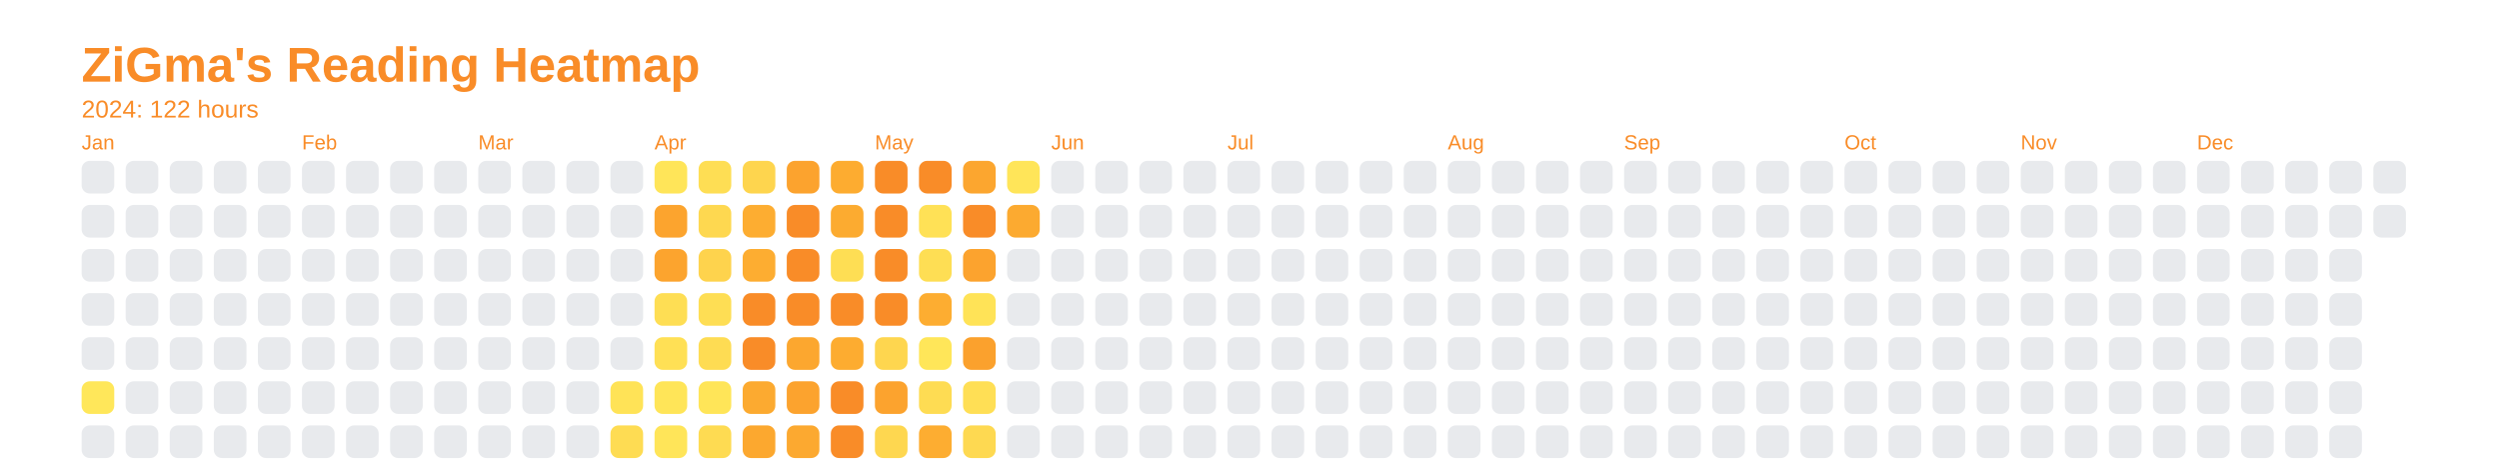
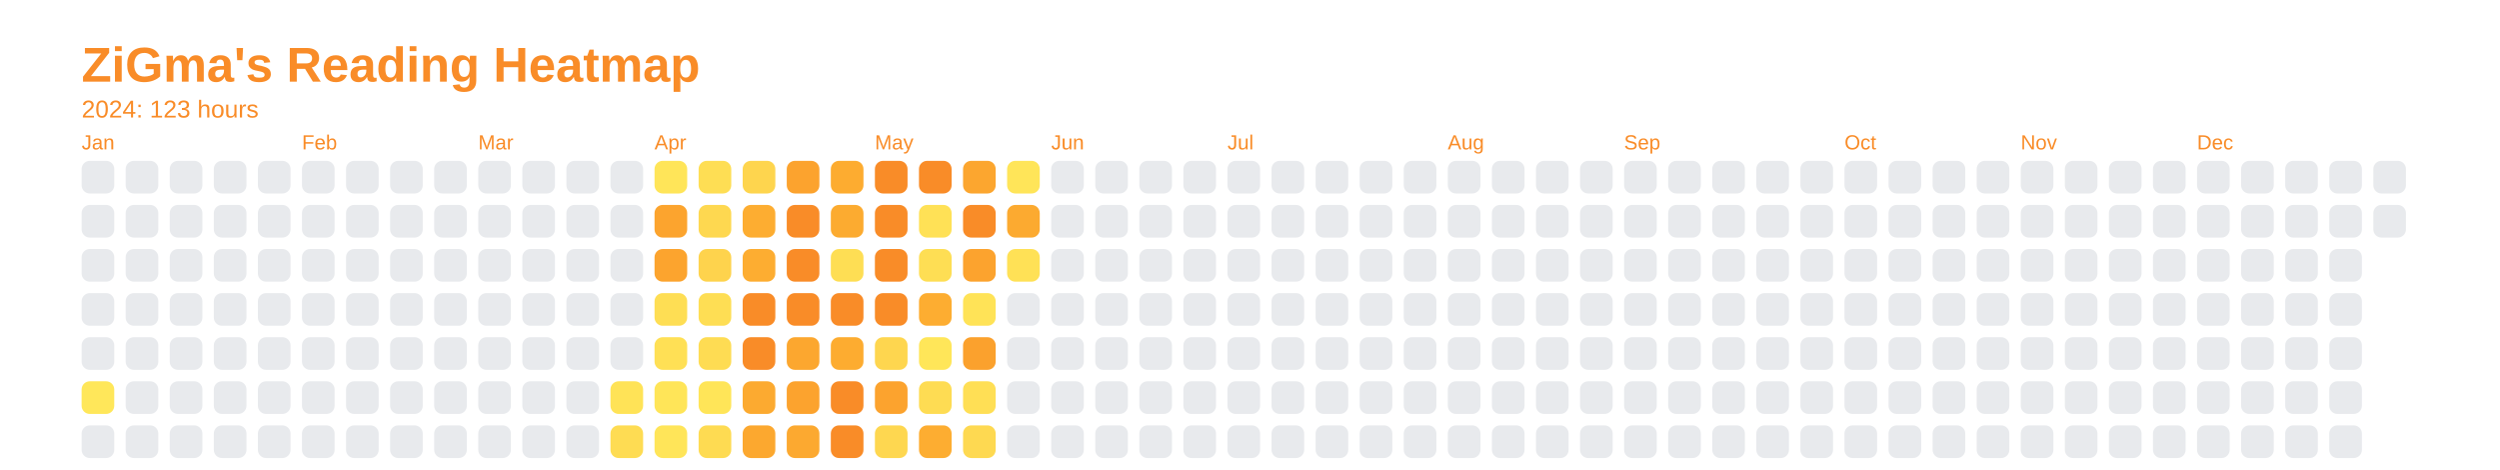
<svg xmlns="http://www.w3.org/2000/svg" baseProfile="full" height="57.5mm" version="1.1" viewBox="0,0,306.2,57.5" width="306.2mm">
  <defs />
  <rect fill="none" height="57.5" width="306.2" x="0" y="0" />
  <text fill="#f98c28" style="font-size:6px; font-family:Arial; font-weight:bold;" x="10" y="10">ZiGma's Reading Heatmap</text>
-   <text fill="#f98c28" style="font-size:3px; font-family:Arial;" x="10" y="14.4">2024: 122 hours</text>
+   <text fill="#f98c28" style="font-size:3px; font-family:Arial;" x="10" y="14.4">2024: 123 hours</text>
  <text fill="#f98c28" style="font-size:2.5px; font-family:Arial" x="10" y="18.3">Jan</text>
  <rect fill="#e8eaed" height="4" rx="1" ry="1" width="4" x="10" y="19.7" />
  <rect fill="#e8eaed" height="4" rx="1" ry="1" width="4" x="10" y="25.1" />
  <rect fill="#e8eaed" height="4" rx="1" ry="1" width="4" x="10" y="30.5" />
  <rect fill="#e8eaed" height="4" rx="1" ry="1" width="4" x="10" y="35.9" />
  <rect fill="#e8eaed" height="4" rx="1" ry="1" width="4" x="10" y="41.3" />
  <rect fill="#ffe75a" height="4" rx="1" ry="1" width="4" x="10" y="46.7" />
  <rect fill="#e8eaed" height="4" rx="1" ry="1" width="4" x="10" y="52.1" />
  <rect fill="#e8eaed" height="4" rx="1" ry="1" width="4" x="15.4" y="19.7" />
  <rect fill="#e8eaed" height="4" rx="1" ry="1" width="4" x="15.4" y="25.1" />
  <rect fill="#e8eaed" height="4" rx="1" ry="1" width="4" x="15.4" y="30.5" />
  <rect fill="#e8eaed" height="4" rx="1" ry="1" width="4" x="15.4" y="35.9" />
  <rect fill="#e8eaed" height="4" rx="1" ry="1" width="4" x="15.4" y="41.3" />
  <rect fill="#e8eaed" height="4" rx="1" ry="1" width="4" x="15.4" y="46.7" />
  <rect fill="#e8eaed" height="4" rx="1" ry="1" width="4" x="15.4" y="52.1" />
  <rect fill="#e8eaed" height="4" rx="1" ry="1" width="4" x="20.8" y="19.7" />
  <rect fill="#e8eaed" height="4" rx="1" ry="1" width="4" x="20.8" y="25.1" />
  <rect fill="#e8eaed" height="4" rx="1" ry="1" width="4" x="20.8" y="30.5" />
  <rect fill="#e8eaed" height="4" rx="1" ry="1" width="4" x="20.8" y="35.9" />
  <rect fill="#e8eaed" height="4" rx="1" ry="1" width="4" x="20.8" y="41.3" />
  <rect fill="#e8eaed" height="4" rx="1" ry="1" width="4" x="20.8" y="46.7" />
  <rect fill="#e8eaed" height="4" rx="1" ry="1" width="4" x="20.8" y="52.1" />
  <rect fill="#e8eaed" height="4" rx="1" ry="1" width="4" x="26.2" y="19.7" />
  <rect fill="#e8eaed" height="4" rx="1" ry="1" width="4" x="26.2" y="25.1" />
  <rect fill="#e8eaed" height="4" rx="1" ry="1" width="4" x="26.2" y="30.5" />
  <rect fill="#e8eaed" height="4" rx="1" ry="1" width="4" x="26.2" y="35.9" />
  <rect fill="#e8eaed" height="4" rx="1" ry="1" width="4" x="26.2" y="41.3" />
  <rect fill="#e8eaed" height="4" rx="1" ry="1" width="4" x="26.2" y="46.7" />
  <rect fill="#e8eaed" height="4" rx="1" ry="1" width="4" x="26.2" y="52.1" />
  <rect fill="#e8eaed" height="4" rx="1" ry="1" width="4" x="31.6" y="19.7" />
  <rect fill="#e8eaed" height="4" rx="1" ry="1" width="4" x="31.6" y="25.1" />
  <rect fill="#e8eaed" height="4" rx="1" ry="1" width="4" x="31.6" y="30.5" />
  <rect fill="#e8eaed" height="4" rx="1" ry="1" width="4" x="31.6" y="35.9" />
  <rect fill="#e8eaed" height="4" rx="1" ry="1" width="4" x="31.6" y="41.3" />
  <rect fill="#e8eaed" height="4" rx="1" ry="1" width="4" x="31.6" y="46.7" />
  <rect fill="#e8eaed" height="4" rx="1" ry="1" width="4" x="31.6" y="52.1" />
  <text fill="#f98c28" style="font-size:2.5px; font-family:Arial" x="37.0" y="18.3">Feb</text>
  <rect fill="#e8eaed" height="4" rx="1" ry="1" width="4" x="37.0" y="19.7" />
  <rect fill="#e8eaed" height="4" rx="1" ry="1" width="4" x="37.0" y="25.1" />
  <rect fill="#e8eaed" height="4" rx="1" ry="1" width="4" x="37.0" y="30.5" />
  <rect fill="#e8eaed" height="4" rx="1" ry="1" width="4" x="37.0" y="35.9" />
  <rect fill="#e8eaed" height="4" rx="1" ry="1" width="4" x="37.0" y="41.3" />
  <rect fill="#e8eaed" height="4" rx="1" ry="1" width="4" x="37.0" y="46.7" />
  <rect fill="#e8eaed" height="4" rx="1" ry="1" width="4" x="37.0" y="52.1" />
  <rect fill="#e8eaed" height="4" rx="1" ry="1" width="4" x="42.4" y="19.7" />
  <rect fill="#e8eaed" height="4" rx="1" ry="1" width="4" x="42.4" y="25.1" />
  <rect fill="#e8eaed" height="4" rx="1" ry="1" width="4" x="42.4" y="30.5" />
  <rect fill="#e8eaed" height="4" rx="1" ry="1" width="4" x="42.4" y="35.9" />
  <rect fill="#e8eaed" height="4" rx="1" ry="1" width="4" x="42.4" y="41.3" />
  <rect fill="#e8eaed" height="4" rx="1" ry="1" width="4" x="42.4" y="46.7" />
  <rect fill="#e8eaed" height="4" rx="1" ry="1" width="4" x="42.4" y="52.1" />
  <rect fill="#e8eaed" height="4" rx="1" ry="1" width="4" x="47.8" y="19.7" />
  <rect fill="#e8eaed" height="4" rx="1" ry="1" width="4" x="47.8" y="25.1" />
  <rect fill="#e8eaed" height="4" rx="1" ry="1" width="4" x="47.8" y="30.5" />
  <rect fill="#e8eaed" height="4" rx="1" ry="1" width="4" x="47.8" y="35.9" />
  <rect fill="#e8eaed" height="4" rx="1" ry="1" width="4" x="47.8" y="41.3" />
  <rect fill="#e8eaed" height="4" rx="1" ry="1" width="4" x="47.8" y="46.7" />
  <rect fill="#e8eaed" height="4" rx="1" ry="1" width="4" x="47.8" y="52.1" />
  <rect fill="#e8eaed" height="4" rx="1" ry="1" width="4" x="53.2" y="19.7" />
  <rect fill="#e8eaed" height="4" rx="1" ry="1" width="4" x="53.2" y="25.1" />
  <rect fill="#e8eaed" height="4" rx="1" ry="1" width="4" x="53.2" y="30.5" />
  <rect fill="#e8eaed" height="4" rx="1" ry="1" width="4" x="53.2" y="35.9" />
  <rect fill="#e8eaed" height="4" rx="1" ry="1" width="4" x="53.2" y="41.3" />
  <rect fill="#e8eaed" height="4" rx="1" ry="1" width="4" x="53.2" y="46.7" />
  <rect fill="#e8eaed" height="4" rx="1" ry="1" width="4" x="53.2" y="52.1" />
  <text fill="#f98c28" style="font-size:2.5px; font-family:Arial" x="58.6" y="18.3">Mar</text>
  <rect fill="#e8eaed" height="4" rx="1" ry="1" width="4" x="58.6" y="19.7" />
  <rect fill="#e8eaed" height="4" rx="1" ry="1" width="4" x="58.6" y="25.1" />
  <rect fill="#e8eaed" height="4" rx="1" ry="1" width="4" x="58.6" y="30.5" />
  <rect fill="#e8eaed" height="4" rx="1" ry="1" width="4" x="58.6" y="35.9" />
  <rect fill="#e8eaed" height="4" rx="1" ry="1" width="4" x="58.6" y="41.3" />
  <rect fill="#e8eaed" height="4" rx="1" ry="1" width="4" x="58.6" y="46.7" />
  <rect fill="#e8eaed" height="4" rx="1" ry="1" width="4" x="58.6" y="52.1" />
  <rect fill="#e8eaed" height="4" rx="1" ry="1" width="4" x="64" y="19.7" />
  <rect fill="#e8eaed" height="4" rx="1" ry="1" width="4" x="64" y="25.1" />
  <rect fill="#e8eaed" height="4" rx="1" ry="1" width="4" x="64" y="30.5" />
  <rect fill="#e8eaed" height="4" rx="1" ry="1" width="4" x="64" y="35.9" />
  <rect fill="#e8eaed" height="4" rx="1" ry="1" width="4" x="64" y="41.3" />
  <rect fill="#e8eaed" height="4" rx="1" ry="1" width="4" x="64" y="46.7" />
  <rect fill="#e8eaed" height="4" rx="1" ry="1" width="4" x="64" y="52.1" />
  <rect fill="#e8eaed" height="4" rx="1" ry="1" width="4" x="69.4" y="19.7" />
  <rect fill="#e8eaed" height="4" rx="1" ry="1" width="4" x="69.4" y="25.1" />
  <rect fill="#e8eaed" height="4" rx="1" ry="1" width="4" x="69.4" y="30.5" />
  <rect fill="#e8eaed" height="4" rx="1" ry="1" width="4" x="69.4" y="35.9" />
  <rect fill="#e8eaed" height="4" rx="1" ry="1" width="4" x="69.4" y="41.3" />
  <rect fill="#e8eaed" height="4" rx="1" ry="1" width="4" x="69.4" y="46.7" />
  <rect fill="#e8eaed" height="4" rx="1" ry="1" width="4" x="69.4" y="52.1" />
  <rect fill="#e8eaed" height="4" rx="1" ry="1" width="4" x="74.8" y="19.7" />
  <rect fill="#e8eaed" height="4" rx="1" ry="1" width="4" x="74.8" y="25.1" />
  <rect fill="#e8eaed" height="4" rx="1" ry="1" width="4" x="74.8" y="30.5" />
  <rect fill="#e8eaed" height="4" rx="1" ry="1" width="4" x="74.8" y="35.9" />
  <rect fill="#e8eaed" height="4" rx="1" ry="1" width="4" x="74.8" y="41.3" />
  <rect fill="#ffe357" height="4" rx="1" ry="1" width="4" x="74.8" y="46.7" />
  <rect fill="#fedc53" height="4" rx="1" ry="1" width="4" x="74.8" y="52.1" />
  <text fill="#f98c28" style="font-size:2.5px; font-family:Arial" x="80.2" y="18.3">Apr</text>
  <rect fill="#ffe559" height="4" rx="1" ry="1" width="4" x="80.2" y="19.7" />
  <rect fill="#fca42e" height="4" rx="1" ry="1" width="4" x="80.2" y="25.1" />
  <rect fill="#fca42e" height="4" rx="1" ry="1" width="4" x="80.2" y="30.5" />
  <rect fill="#fede54" height="4" rx="1" ry="1" width="4" x="80.2" y="35.9" />
  <rect fill="#ffe055" height="4" rx="1" ry="1" width="4" x="80.2" y="41.3" />
  <rect fill="#ffe558" height="4" rx="1" ry="1" width="4" x="80.2" y="46.7" />
  <rect fill="#ffe559" height="4" rx="1" ry="1" width="4" x="80.2" y="52.1" />
  <rect fill="#fede54" height="4" rx="1" ry="1" width="4" x="85.6" y="19.7" />
  <rect fill="#fed850" height="4" rx="1" ry="1" width="4" x="85.6" y="25.1" />
  <rect fill="#fed34d" height="4" rx="1" ry="1" width="4" x="85.6" y="30.5" />
  <rect fill="#fede54" height="4" rx="1" ry="1" width="4" x="85.6" y="35.9" />
  <rect fill="#fedc53" height="4" rx="1" ry="1" width="4" x="85.6" y="41.3" />
  <rect fill="#ffe558" height="4" rx="1" ry="1" width="4" x="85.6" y="46.7" />
  <rect fill="#fedb52" height="4" rx="1" ry="1" width="4" x="85.6" y="52.1" />
  <rect fill="#fed54e" height="4" rx="1" ry="1" width="4" x="91" y="19.7" />
  <rect fill="#fdad31" height="4" rx="1" ry="1" width="4" x="91" y="25.1" />
  <rect fill="#fdad31" height="4" rx="1" ry="1" width="4" x="91" y="30.5" />
  <rect fill="#f98c28" height="4" rx="1" ry="1" width="4" x="91" y="35.9" />
  <rect fill="#f98c28" height="4" rx="1" ry="1" width="4" x="91" y="41.3" />
  <rect fill="#fcaa30" height="4" rx="1" ry="1" width="4" x="91" y="46.7" />
  <rect fill="#fca82f" height="4" rx="1" ry="1" width="4" x="91" y="52.1" />
  <rect fill="#fca32e" height="4" rx="1" ry="1" width="4" x="96.4" y="19.7" />
  <rect fill="#f98c28" height="4" rx="1" ry="1" width="4" x="96.4" y="25.1" />
  <rect fill="#f98c28" height="4" rx="1" ry="1" width="4" x="96.4" y="30.5" />
  <rect fill="#f98c28" height="4" rx="1" ry="1" width="4" x="96.4" y="35.9" />
  <rect fill="#fca72f" height="4" rx="1" ry="1" width="4" x="96.4" y="41.3" />
  <rect fill="#fca32e" height="4" rx="1" ry="1" width="4" x="96.4" y="46.7" />
  <rect fill="#fca930" height="4" rx="1" ry="1" width="4" x="96.4" y="52.1" />
  <rect fill="#fdac30" height="4" rx="1" ry="1" width="4" x="101.8" y="19.7" />
  <rect fill="#fcab30" height="4" rx="1" ry="1" width="4" x="101.8" y="25.1" />
  <rect fill="#fede54" height="4" rx="1" ry="1" width="4" x="101.8" y="30.5" />
  <rect fill="#f98c28" height="4" rx="1" ry="1" width="4" x="101.8" y="35.9" />
  <rect fill="#fdac30" height="4" rx="1" ry="1" width="4" x="101.8" y="41.3" />
  <rect fill="#f98c28" height="4" rx="1" ry="1" width="4" x="101.8" y="46.7" />
  <rect fill="#f98c28" height="4" rx="1" ry="1" width="4" x="101.8" y="52.1" />
  <text fill="#f98c28" style="font-size:2.5px; font-family:Arial" x="107.2" y="18.3">May</text>
  <rect fill="#f98c28" height="4" rx="1" ry="1" width="4" x="107.2" y="19.7" />
  <rect fill="#f98c28" height="4" rx="1" ry="1" width="4" x="107.2" y="25.1" />
  <rect fill="#f98c28" height="4" rx="1" ry="1" width="4" x="107.2" y="30.5" />
  <rect fill="#f98c28" height="4" rx="1" ry="1" width="4" x="107.2" y="35.9" />
  <rect fill="#fed64f" height="4" rx="1" ry="1" width="4" x="107.2" y="41.3" />
  <rect fill="#fca32e" height="4" rx="1" ry="1" width="4" x="107.2" y="46.7" />
  <rect fill="#fed750" height="4" rx="1" ry="1" width="4" x="107.2" y="52.1" />
  <rect fill="#f98c28" height="4" rx="1" ry="1" width="4" x="112.6" y="19.7" />
  <rect fill="#ffe156" height="4" rx="1" ry="1" width="4" x="112.6" y="25.1" />
  <rect fill="#fede54" height="4" rx="1" ry="1" width="4" x="112.6" y="30.5" />
  <rect fill="#fdad31" height="4" rx="1" ry="1" width="4" x="112.6" y="35.9" />
  <rect fill="#ffe659" height="4" rx="1" ry="1" width="4" x="112.6" y="41.3" />
  <rect fill="#fedc53" height="4" rx="1" ry="1" width="4" x="112.6" y="46.7" />
  <rect fill="#fdad31" height="4" rx="1" ry="1" width="4" x="112.6" y="52.1" />
  <rect fill="#fca62f" height="4" rx="1" ry="1" width="4" x="118" y="19.7" />
  <rect fill="#f98c28" height="4" rx="1" ry="1" width="4" x="118" y="25.1" />
  <rect fill="#fca32e" height="4" rx="1" ry="1" width="4" x="118" y="30.5" />
  <rect fill="#ffe357" height="4" rx="1" ry="1" width="4" x="118" y="35.9" />
  <rect fill="#fba12d" height="4" rx="1" ry="1" width="4" x="118" y="41.3" />
  <rect fill="#ffdf55" height="4" rx="1" ry="1" width="4" x="118" y="46.7" />
  <rect fill="#fed951" height="4" rx="1" ry="1" width="4" x="118" y="52.1" />
  <rect fill="#ffe559" height="4" rx="1" ry="1" width="4" x="123.4" y="19.7" />
  <rect fill="#fcaa30" height="4" rx="1" ry="1" width="4" x="123.4" y="25.1" />
-   <rect fill="#e8eaed" height="4" rx="1" ry="1" width="4" x="123.4" y="30.5" />
+   <rect fill="#ffe156" height="4" rx="1" ry="1" width="4" x="123.4" y="30.5" />
  <rect fill="#e8eaed" height="4" rx="1" ry="1" width="4" x="123.4" y="35.9" />
  <rect fill="#e8eaed" height="4" rx="1" ry="1" width="4" x="123.4" y="41.3" />
  <rect fill="#e8eaed" height="4" rx="1" ry="1" width="4" x="123.4" y="46.7" />
  <rect fill="#e8eaed" height="4" rx="1" ry="1" width="4" x="123.4" y="52.1" />
  <text fill="#f98c28" style="font-size:2.5px; font-family:Arial" x="128.8" y="18.3">Jun</text>
  <rect fill="#e8eaed" height="4" rx="1" ry="1" width="4" x="128.8" y="19.7" />
  <rect fill="#e8eaed" height="4" rx="1" ry="1" width="4" x="128.8" y="25.1" />
  <rect fill="#e8eaed" height="4" rx="1" ry="1" width="4" x="128.8" y="30.5" />
  <rect fill="#e8eaed" height="4" rx="1" ry="1" width="4" x="128.8" y="35.9" />
  <rect fill="#e8eaed" height="4" rx="1" ry="1" width="4" x="128.8" y="41.3" />
  <rect fill="#e8eaed" height="4" rx="1" ry="1" width="4" x="128.8" y="46.7" />
  <rect fill="#e8eaed" height="4" rx="1" ry="1" width="4" x="128.8" y="52.1" />
  <rect fill="#e8eaed" height="4" rx="1" ry="1" width="4" x="134.2" y="19.7" />
  <rect fill="#e8eaed" height="4" rx="1" ry="1" width="4" x="134.2" y="25.1" />
  <rect fill="#e8eaed" height="4" rx="1" ry="1" width="4" x="134.2" y="30.5" />
  <rect fill="#e8eaed" height="4" rx="1" ry="1" width="4" x="134.2" y="35.9" />
  <rect fill="#e8eaed" height="4" rx="1" ry="1" width="4" x="134.2" y="41.3" />
  <rect fill="#e8eaed" height="4" rx="1" ry="1" width="4" x="134.2" y="46.7" />
  <rect fill="#e8eaed" height="4" rx="1" ry="1" width="4" x="134.2" y="52.1" />
  <rect fill="#e8eaed" height="4" rx="1" ry="1" width="4" x="139.6" y="19.7" />
  <rect fill="#e8eaed" height="4" rx="1" ry="1" width="4" x="139.6" y="25.1" />
  <rect fill="#e8eaed" height="4" rx="1" ry="1" width="4" x="139.6" y="30.5" />
  <rect fill="#e8eaed" height="4" rx="1" ry="1" width="4" x="139.6" y="35.9" />
  <rect fill="#e8eaed" height="4" rx="1" ry="1" width="4" x="139.6" y="41.3" />
  <rect fill="#e8eaed" height="4" rx="1" ry="1" width="4" x="139.6" y="46.7" />
  <rect fill="#e8eaed" height="4" rx="1" ry="1" width="4" x="139.6" y="52.1" />
  <rect fill="#e8eaed" height="4" rx="1" ry="1" width="4" x="145" y="19.7" />
  <rect fill="#e8eaed" height="4" rx="1" ry="1" width="4" x="145" y="25.1" />
  <rect fill="#e8eaed" height="4" rx="1" ry="1" width="4" x="145" y="30.5" />
  <rect fill="#e8eaed" height="4" rx="1" ry="1" width="4" x="145" y="35.9" />
  <rect fill="#e8eaed" height="4" rx="1" ry="1" width="4" x="145" y="41.3" />
  <rect fill="#e8eaed" height="4" rx="1" ry="1" width="4" x="145" y="46.7" />
  <rect fill="#e8eaed" height="4" rx="1" ry="1" width="4" x="145" y="52.1" />
  <text fill="#f98c28" style="font-size:2.5px; font-family:Arial" x="150.4" y="18.3">Jul</text>
  <rect fill="#e8eaed" height="4" rx="1" ry="1" width="4" x="150.4" y="19.7" />
  <rect fill="#e8eaed" height="4" rx="1" ry="1" width="4" x="150.4" y="25.1" />
  <rect fill="#e8eaed" height="4" rx="1" ry="1" width="4" x="150.4" y="30.5" />
  <rect fill="#e8eaed" height="4" rx="1" ry="1" width="4" x="150.4" y="35.9" />
  <rect fill="#e8eaed" height="4" rx="1" ry="1" width="4" x="150.4" y="41.3" />
  <rect fill="#e8eaed" height="4" rx="1" ry="1" width="4" x="150.4" y="46.7" />
  <rect fill="#e8eaed" height="4" rx="1" ry="1" width="4" x="150.4" y="52.1" />
  <rect fill="#e8eaed" height="4" rx="1" ry="1" width="4" x="155.8" y="19.7" />
  <rect fill="#e8eaed" height="4" rx="1" ry="1" width="4" x="155.8" y="25.1" />
  <rect fill="#e8eaed" height="4" rx="1" ry="1" width="4" x="155.8" y="30.5" />
  <rect fill="#e8eaed" height="4" rx="1" ry="1" width="4" x="155.8" y="35.9" />
  <rect fill="#e8eaed" height="4" rx="1" ry="1" width="4" x="155.8" y="41.3" />
  <rect fill="#e8eaed" height="4" rx="1" ry="1" width="4" x="155.8" y="46.7" />
  <rect fill="#e8eaed" height="4" rx="1" ry="1" width="4" x="155.8" y="52.1" />
  <rect fill="#e8eaed" height="4" rx="1" ry="1" width="4" x="161.2" y="19.7" />
  <rect fill="#e8eaed" height="4" rx="1" ry="1" width="4" x="161.2" y="25.1" />
  <rect fill="#e8eaed" height="4" rx="1" ry="1" width="4" x="161.2" y="30.5" />
  <rect fill="#e8eaed" height="4" rx="1" ry="1" width="4" x="161.2" y="35.9" />
  <rect fill="#e8eaed" height="4" rx="1" ry="1" width="4" x="161.2" y="41.3" />
  <rect fill="#e8eaed" height="4" rx="1" ry="1" width="4" x="161.2" y="46.7" />
  <rect fill="#e8eaed" height="4" rx="1" ry="1" width="4" x="161.2" y="52.1" />
  <rect fill="#e8eaed" height="4" rx="1" ry="1" width="4" x="166.6" y="19.7" />
  <rect fill="#e8eaed" height="4" rx="1" ry="1" width="4" x="166.6" y="25.1" />
  <rect fill="#e8eaed" height="4" rx="1" ry="1" width="4" x="166.6" y="30.5" />
  <rect fill="#e8eaed" height="4" rx="1" ry="1" width="4" x="166.6" y="35.9" />
  <rect fill="#e8eaed" height="4" rx="1" ry="1" width="4" x="166.6" y="41.3" />
  <rect fill="#e8eaed" height="4" rx="1" ry="1" width="4" x="166.6" y="46.7" />
  <rect fill="#e8eaed" height="4" rx="1" ry="1" width="4" x="166.6" y="52.1" />
  <rect fill="#e8eaed" height="4" rx="1" ry="1" width="4" x="172" y="19.7" />
  <rect fill="#e8eaed" height="4" rx="1" ry="1" width="4" x="172" y="25.1" />
  <rect fill="#e8eaed" height="4" rx="1" ry="1" width="4" x="172" y="30.5" />
  <rect fill="#e8eaed" height="4" rx="1" ry="1" width="4" x="172" y="35.9" />
  <rect fill="#e8eaed" height="4" rx="1" ry="1" width="4" x="172" y="41.3" />
  <rect fill="#e8eaed" height="4" rx="1" ry="1" width="4" x="172" y="46.7" />
  <rect fill="#e8eaed" height="4" rx="1" ry="1" width="4" x="172" y="52.1" />
  <text fill="#f98c28" style="font-size:2.5px; font-family:Arial" x="177.4" y="18.3">Aug</text>
  <rect fill="#e8eaed" height="4" rx="1" ry="1" width="4" x="177.4" y="19.7" />
  <rect fill="#e8eaed" height="4" rx="1" ry="1" width="4" x="177.4" y="25.1" />
  <rect fill="#e8eaed" height="4" rx="1" ry="1" width="4" x="177.4" y="30.5" />
  <rect fill="#e8eaed" height="4" rx="1" ry="1" width="4" x="177.4" y="35.9" />
  <rect fill="#e8eaed" height="4" rx="1" ry="1" width="4" x="177.4" y="41.3" />
  <rect fill="#e8eaed" height="4" rx="1" ry="1" width="4" x="177.4" y="46.7" />
  <rect fill="#e8eaed" height="4" rx="1" ry="1" width="4" x="177.4" y="52.1" />
  <rect fill="#e8eaed" height="4" rx="1" ry="1" width="4" x="182.8" y="19.7" />
  <rect fill="#e8eaed" height="4" rx="1" ry="1" width="4" x="182.8" y="25.1" />
  <rect fill="#e8eaed" height="4" rx="1" ry="1" width="4" x="182.8" y="30.5" />
  <rect fill="#e8eaed" height="4" rx="1" ry="1" width="4" x="182.8" y="35.9" />
  <rect fill="#e8eaed" height="4" rx="1" ry="1" width="4" x="182.8" y="41.3" />
  <rect fill="#e8eaed" height="4" rx="1" ry="1" width="4" x="182.8" y="46.7" />
  <rect fill="#e8eaed" height="4" rx="1" ry="1" width="4" x="182.8" y="52.1" />
  <rect fill="#e8eaed" height="4" rx="1" ry="1" width="4" x="188.2" y="19.7" />
  <rect fill="#e8eaed" height="4" rx="1" ry="1" width="4" x="188.2" y="25.1" />
  <rect fill="#e8eaed" height="4" rx="1" ry="1" width="4" x="188.2" y="30.5" />
  <rect fill="#e8eaed" height="4" rx="1" ry="1" width="4" x="188.2" y="35.9" />
  <rect fill="#e8eaed" height="4" rx="1" ry="1" width="4" x="188.2" y="41.3" />
  <rect fill="#e8eaed" height="4" rx="1" ry="1" width="4" x="188.2" y="46.7" />
  <rect fill="#e8eaed" height="4" rx="1" ry="1" width="4" x="188.2" y="52.1" />
  <rect fill="#e8eaed" height="4" rx="1" ry="1" width="4" x="193.6" y="19.7" />
  <rect fill="#e8eaed" height="4" rx="1" ry="1" width="4" x="193.6" y="25.1" />
  <rect fill="#e8eaed" height="4" rx="1" ry="1" width="4" x="193.6" y="30.5" />
  <rect fill="#e8eaed" height="4" rx="1" ry="1" width="4" x="193.6" y="35.9" />
  <rect fill="#e8eaed" height="4" rx="1" ry="1" width="4" x="193.6" y="41.3" />
  <rect fill="#e8eaed" height="4" rx="1" ry="1" width="4" x="193.6" y="46.7" />
  <rect fill="#e8eaed" height="4" rx="1" ry="1" width="4" x="193.6" y="52.1" />
  <text fill="#f98c28" style="font-size:2.5px; font-family:Arial" x="199" y="18.3">Sep</text>
  <rect fill="#e8eaed" height="4" rx="1" ry="1" width="4" x="199" y="19.7" />
  <rect fill="#e8eaed" height="4" rx="1" ry="1" width="4" x="199" y="25.1" />
  <rect fill="#e8eaed" height="4" rx="1" ry="1" width="4" x="199" y="30.5" />
  <rect fill="#e8eaed" height="4" rx="1" ry="1" width="4" x="199" y="35.9" />
  <rect fill="#e8eaed" height="4" rx="1" ry="1" width="4" x="199" y="41.3" />
  <rect fill="#e8eaed" height="4" rx="1" ry="1" width="4" x="199" y="46.7" />
  <rect fill="#e8eaed" height="4" rx="1" ry="1" width="4" x="199" y="52.1" />
  <rect fill="#e8eaed" height="4" rx="1" ry="1" width="4" x="204.4" y="19.7" />
  <rect fill="#e8eaed" height="4" rx="1" ry="1" width="4" x="204.4" y="25.1" />
  <rect fill="#e8eaed" height="4" rx="1" ry="1" width="4" x="204.4" y="30.5" />
  <rect fill="#e8eaed" height="4" rx="1" ry="1" width="4" x="204.4" y="35.9" />
  <rect fill="#e8eaed" height="4" rx="1" ry="1" width="4" x="204.4" y="41.3" />
  <rect fill="#e8eaed" height="4" rx="1" ry="1" width="4" x="204.4" y="46.7" />
  <rect fill="#e8eaed" height="4" rx="1" ry="1" width="4" x="204.4" y="52.1" />
  <rect fill="#e8eaed" height="4" rx="1" ry="1" width="4" x="209.8" y="19.7" />
  <rect fill="#e8eaed" height="4" rx="1" ry="1" width="4" x="209.8" y="25.1" />
  <rect fill="#e8eaed" height="4" rx="1" ry="1" width="4" x="209.8" y="30.5" />
  <rect fill="#e8eaed" height="4" rx="1" ry="1" width="4" x="209.8" y="35.9" />
  <rect fill="#e8eaed" height="4" rx="1" ry="1" width="4" x="209.8" y="41.3" />
  <rect fill="#e8eaed" height="4" rx="1" ry="1" width="4" x="209.8" y="46.7" />
  <rect fill="#e8eaed" height="4" rx="1" ry="1" width="4" x="209.8" y="52.1" />
  <rect fill="#e8eaed" height="4" rx="1" ry="1" width="4" x="215.2" y="19.7" />
  <rect fill="#e8eaed" height="4" rx="1" ry="1" width="4" x="215.2" y="25.1" />
  <rect fill="#e8eaed" height="4" rx="1" ry="1" width="4" x="215.2" y="30.5" />
  <rect fill="#e8eaed" height="4" rx="1" ry="1" width="4" x="215.2" y="35.9" />
  <rect fill="#e8eaed" height="4" rx="1" ry="1" width="4" x="215.2" y="41.3" />
  <rect fill="#e8eaed" height="4" rx="1" ry="1" width="4" x="215.2" y="46.7" />
  <rect fill="#e8eaed" height="4" rx="1" ry="1" width="4" x="215.2" y="52.1" />
  <rect fill="#e8eaed" height="4" rx="1" ry="1" width="4" x="220.6" y="19.7" />
  <rect fill="#e8eaed" height="4" rx="1" ry="1" width="4" x="220.6" y="25.1" />
  <rect fill="#e8eaed" height="4" rx="1" ry="1" width="4" x="220.6" y="30.5" />
  <rect fill="#e8eaed" height="4" rx="1" ry="1" width="4" x="220.6" y="35.9" />
  <rect fill="#e8eaed" height="4" rx="1" ry="1" width="4" x="220.6" y="41.3" />
  <rect fill="#e8eaed" height="4" rx="1" ry="1" width="4" x="220.6" y="46.7" />
  <rect fill="#e8eaed" height="4" rx="1" ry="1" width="4" x="220.6" y="52.1" />
  <text fill="#f98c28" style="font-size:2.5px; font-family:Arial" x="226" y="18.3">Oct</text>
  <rect fill="#e8eaed" height="4" rx="1" ry="1" width="4" x="226" y="19.7" />
  <rect fill="#e8eaed" height="4" rx="1" ry="1" width="4" x="226" y="25.1" />
  <rect fill="#e8eaed" height="4" rx="1" ry="1" width="4" x="226" y="30.5" />
  <rect fill="#e8eaed" height="4" rx="1" ry="1" width="4" x="226" y="35.9" />
  <rect fill="#e8eaed" height="4" rx="1" ry="1" width="4" x="226" y="41.3" />
  <rect fill="#e8eaed" height="4" rx="1" ry="1" width="4" x="226" y="46.7" />
  <rect fill="#e8eaed" height="4" rx="1" ry="1" width="4" x="226" y="52.1" />
  <rect fill="#e8eaed" height="4" rx="1" ry="1" width="4" x="231.4" y="19.7" />
  <rect fill="#e8eaed" height="4" rx="1" ry="1" width="4" x="231.4" y="25.1" />
  <rect fill="#e8eaed" height="4" rx="1" ry="1" width="4" x="231.4" y="30.5" />
  <rect fill="#e8eaed" height="4" rx="1" ry="1" width="4" x="231.4" y="35.9" />
  <rect fill="#e8eaed" height="4" rx="1" ry="1" width="4" x="231.4" y="41.3" />
  <rect fill="#e8eaed" height="4" rx="1" ry="1" width="4" x="231.4" y="46.7" />
  <rect fill="#e8eaed" height="4" rx="1" ry="1" width="4" x="231.4" y="52.1" />
  <rect fill="#e8eaed" height="4" rx="1" ry="1" width="4" x="236.8" y="19.7" />
  <rect fill="#e8eaed" height="4" rx="1" ry="1" width="4" x="236.8" y="25.1" />
  <rect fill="#e8eaed" height="4" rx="1" ry="1" width="4" x="236.8" y="30.5" />
  <rect fill="#e8eaed" height="4" rx="1" ry="1" width="4" x="236.8" y="35.9" />
  <rect fill="#e8eaed" height="4" rx="1" ry="1" width="4" x="236.8" y="41.3" />
  <rect fill="#e8eaed" height="4" rx="1" ry="1" width="4" x="236.8" y="46.7" />
  <rect fill="#e8eaed" height="4" rx="1" ry="1" width="4" x="236.8" y="52.1" />
  <rect fill="#e8eaed" height="4" rx="1" ry="1" width="4" x="242.2" y="19.7" />
  <rect fill="#e8eaed" height="4" rx="1" ry="1" width="4" x="242.2" y="25.1" />
  <rect fill="#e8eaed" height="4" rx="1" ry="1" width="4" x="242.2" y="30.5" />
  <rect fill="#e8eaed" height="4" rx="1" ry="1" width="4" x="242.2" y="35.9" />
  <rect fill="#e8eaed" height="4" rx="1" ry="1" width="4" x="242.2" y="41.3" />
  <rect fill="#e8eaed" height="4" rx="1" ry="1" width="4" x="242.2" y="46.7" />
  <rect fill="#e8eaed" height="4" rx="1" ry="1" width="4" x="242.2" y="52.1" />
  <text fill="#f98c28" style="font-size:2.5px; font-family:Arial" x="247.6" y="18.3">Nov</text>
  <rect fill="#e8eaed" height="4" rx="1" ry="1" width="4" x="247.6" y="19.7" />
  <rect fill="#e8eaed" height="4" rx="1" ry="1" width="4" x="247.6" y="25.1" />
  <rect fill="#e8eaed" height="4" rx="1" ry="1" width="4" x="247.6" y="30.5" />
  <rect fill="#e8eaed" height="4" rx="1" ry="1" width="4" x="247.6" y="35.9" />
  <rect fill="#e8eaed" height="4" rx="1" ry="1" width="4" x="247.6" y="41.3" />
  <rect fill="#e8eaed" height="4" rx="1" ry="1" width="4" x="247.6" y="46.7" />
  <rect fill="#e8eaed" height="4" rx="1" ry="1" width="4" x="247.6" y="52.1" />
  <rect fill="#e8eaed" height="4" rx="1" ry="1" width="4" x="253" y="19.7" />
  <rect fill="#e8eaed" height="4" rx="1" ry="1" width="4" x="253" y="25.1" />
  <rect fill="#e8eaed" height="4" rx="1" ry="1" width="4" x="253" y="30.5" />
  <rect fill="#e8eaed" height="4" rx="1" ry="1" width="4" x="253" y="35.9" />
  <rect fill="#e8eaed" height="4" rx="1" ry="1" width="4" x="253" y="41.3" />
  <rect fill="#e8eaed" height="4" rx="1" ry="1" width="4" x="253" y="46.7" />
  <rect fill="#e8eaed" height="4" rx="1" ry="1" width="4" x="253" y="52.1" />
  <rect fill="#e8eaed" height="4" rx="1" ry="1" width="4" x="258.4" y="19.7" />
  <rect fill="#e8eaed" height="4" rx="1" ry="1" width="4" x="258.4" y="25.1" />
  <rect fill="#e8eaed" height="4" rx="1" ry="1" width="4" x="258.4" y="30.5" />
  <rect fill="#e8eaed" height="4" rx="1" ry="1" width="4" x="258.4" y="35.9" />
  <rect fill="#e8eaed" height="4" rx="1" ry="1" width="4" x="258.4" y="41.3" />
  <rect fill="#e8eaed" height="4" rx="1" ry="1" width="4" x="258.4" y="46.7" />
  <rect fill="#e8eaed" height="4" rx="1" ry="1" width="4" x="258.4" y="52.1" />
  <rect fill="#e8eaed" height="4" rx="1" ry="1" width="4" x="263.8" y="19.7" />
  <rect fill="#e8eaed" height="4" rx="1" ry="1" width="4" x="263.8" y="25.1" />
  <rect fill="#e8eaed" height="4" rx="1" ry="1" width="4" x="263.8" y="30.5" />
  <rect fill="#e8eaed" height="4" rx="1" ry="1" width="4" x="263.8" y="35.9" />
  <rect fill="#e8eaed" height="4" rx="1" ry="1" width="4" x="263.8" y="41.3" />
  <rect fill="#e8eaed" height="4" rx="1" ry="1" width="4" x="263.8" y="46.7" />
  <rect fill="#e8eaed" height="4" rx="1" ry="1" width="4" x="263.8" y="52.1" />
  <text fill="#f98c28" style="font-size:2.5px; font-family:Arial" x="269.2" y="18.3">Dec</text>
  <rect fill="#e8eaed" height="4" rx="1" ry="1" width="4" x="269.2" y="19.7" />
  <rect fill="#e8eaed" height="4" rx="1" ry="1" width="4" x="269.2" y="25.1" />
  <rect fill="#e8eaed" height="4" rx="1" ry="1" width="4" x="269.2" y="30.5" />
  <rect fill="#e8eaed" height="4" rx="1" ry="1" width="4" x="269.2" y="35.9" />
  <rect fill="#e8eaed" height="4" rx="1" ry="1" width="4" x="269.2" y="41.3" />
  <rect fill="#e8eaed" height="4" rx="1" ry="1" width="4" x="269.2" y="46.7" />
  <rect fill="#e8eaed" height="4" rx="1" ry="1" width="4" x="269.2" y="52.1" />
  <rect fill="#e8eaed" height="4" rx="1" ry="1" width="4" x="274.6" y="19.7" />
  <rect fill="#e8eaed" height="4" rx="1" ry="1" width="4" x="274.6" y="25.1" />
  <rect fill="#e8eaed" height="4" rx="1" ry="1" width="4" x="274.6" y="30.5" />
  <rect fill="#e8eaed" height="4" rx="1" ry="1" width="4" x="274.6" y="35.9" />
  <rect fill="#e8eaed" height="4" rx="1" ry="1" width="4" x="274.6" y="41.3" />
  <rect fill="#e8eaed" height="4" rx="1" ry="1" width="4" x="274.6" y="46.7" />
  <rect fill="#e8eaed" height="4" rx="1" ry="1" width="4" x="274.6" y="52.1" />
  <rect fill="#e8eaed" height="4" rx="1" ry="1" width="4" x="280" y="19.7" />
  <rect fill="#e8eaed" height="4" rx="1" ry="1" width="4" x="280" y="25.1" />
  <rect fill="#e8eaed" height="4" rx="1" ry="1" width="4" x="280" y="30.5" />
  <rect fill="#e8eaed" height="4" rx="1" ry="1" width="4" x="280" y="35.9" />
  <rect fill="#e8eaed" height="4" rx="1" ry="1" width="4" x="280" y="41.3" />
  <rect fill="#e8eaed" height="4" rx="1" ry="1" width="4" x="280" y="46.7" />
  <rect fill="#e8eaed" height="4" rx="1" ry="1" width="4" x="280" y="52.1" />
  <rect fill="#e8eaed" height="4" rx="1" ry="1" width="4" x="285.4" y="19.7" />
  <rect fill="#e8eaed" height="4" rx="1" ry="1" width="4" x="285.4" y="25.1" />
  <rect fill="#e8eaed" height="4" rx="1" ry="1" width="4" x="285.4" y="30.5" />
  <rect fill="#e8eaed" height="4" rx="1" ry="1" width="4" x="285.4" y="35.9" />
  <rect fill="#e8eaed" height="4" rx="1" ry="1" width="4" x="285.4" y="41.3" />
  <rect fill="#e8eaed" height="4" rx="1" ry="1" width="4" x="285.4" y="46.7" />
  <rect fill="#e8eaed" height="4" rx="1" ry="1" width="4" x="285.4" y="52.1" />
  <rect fill="#e8eaed" height="4" rx="1" ry="1" width="4" x="290.8" y="19.7" />
  <rect fill="#e8eaed" height="4" rx="1" ry="1" width="4" x="290.8" y="25.1" />
</svg>
